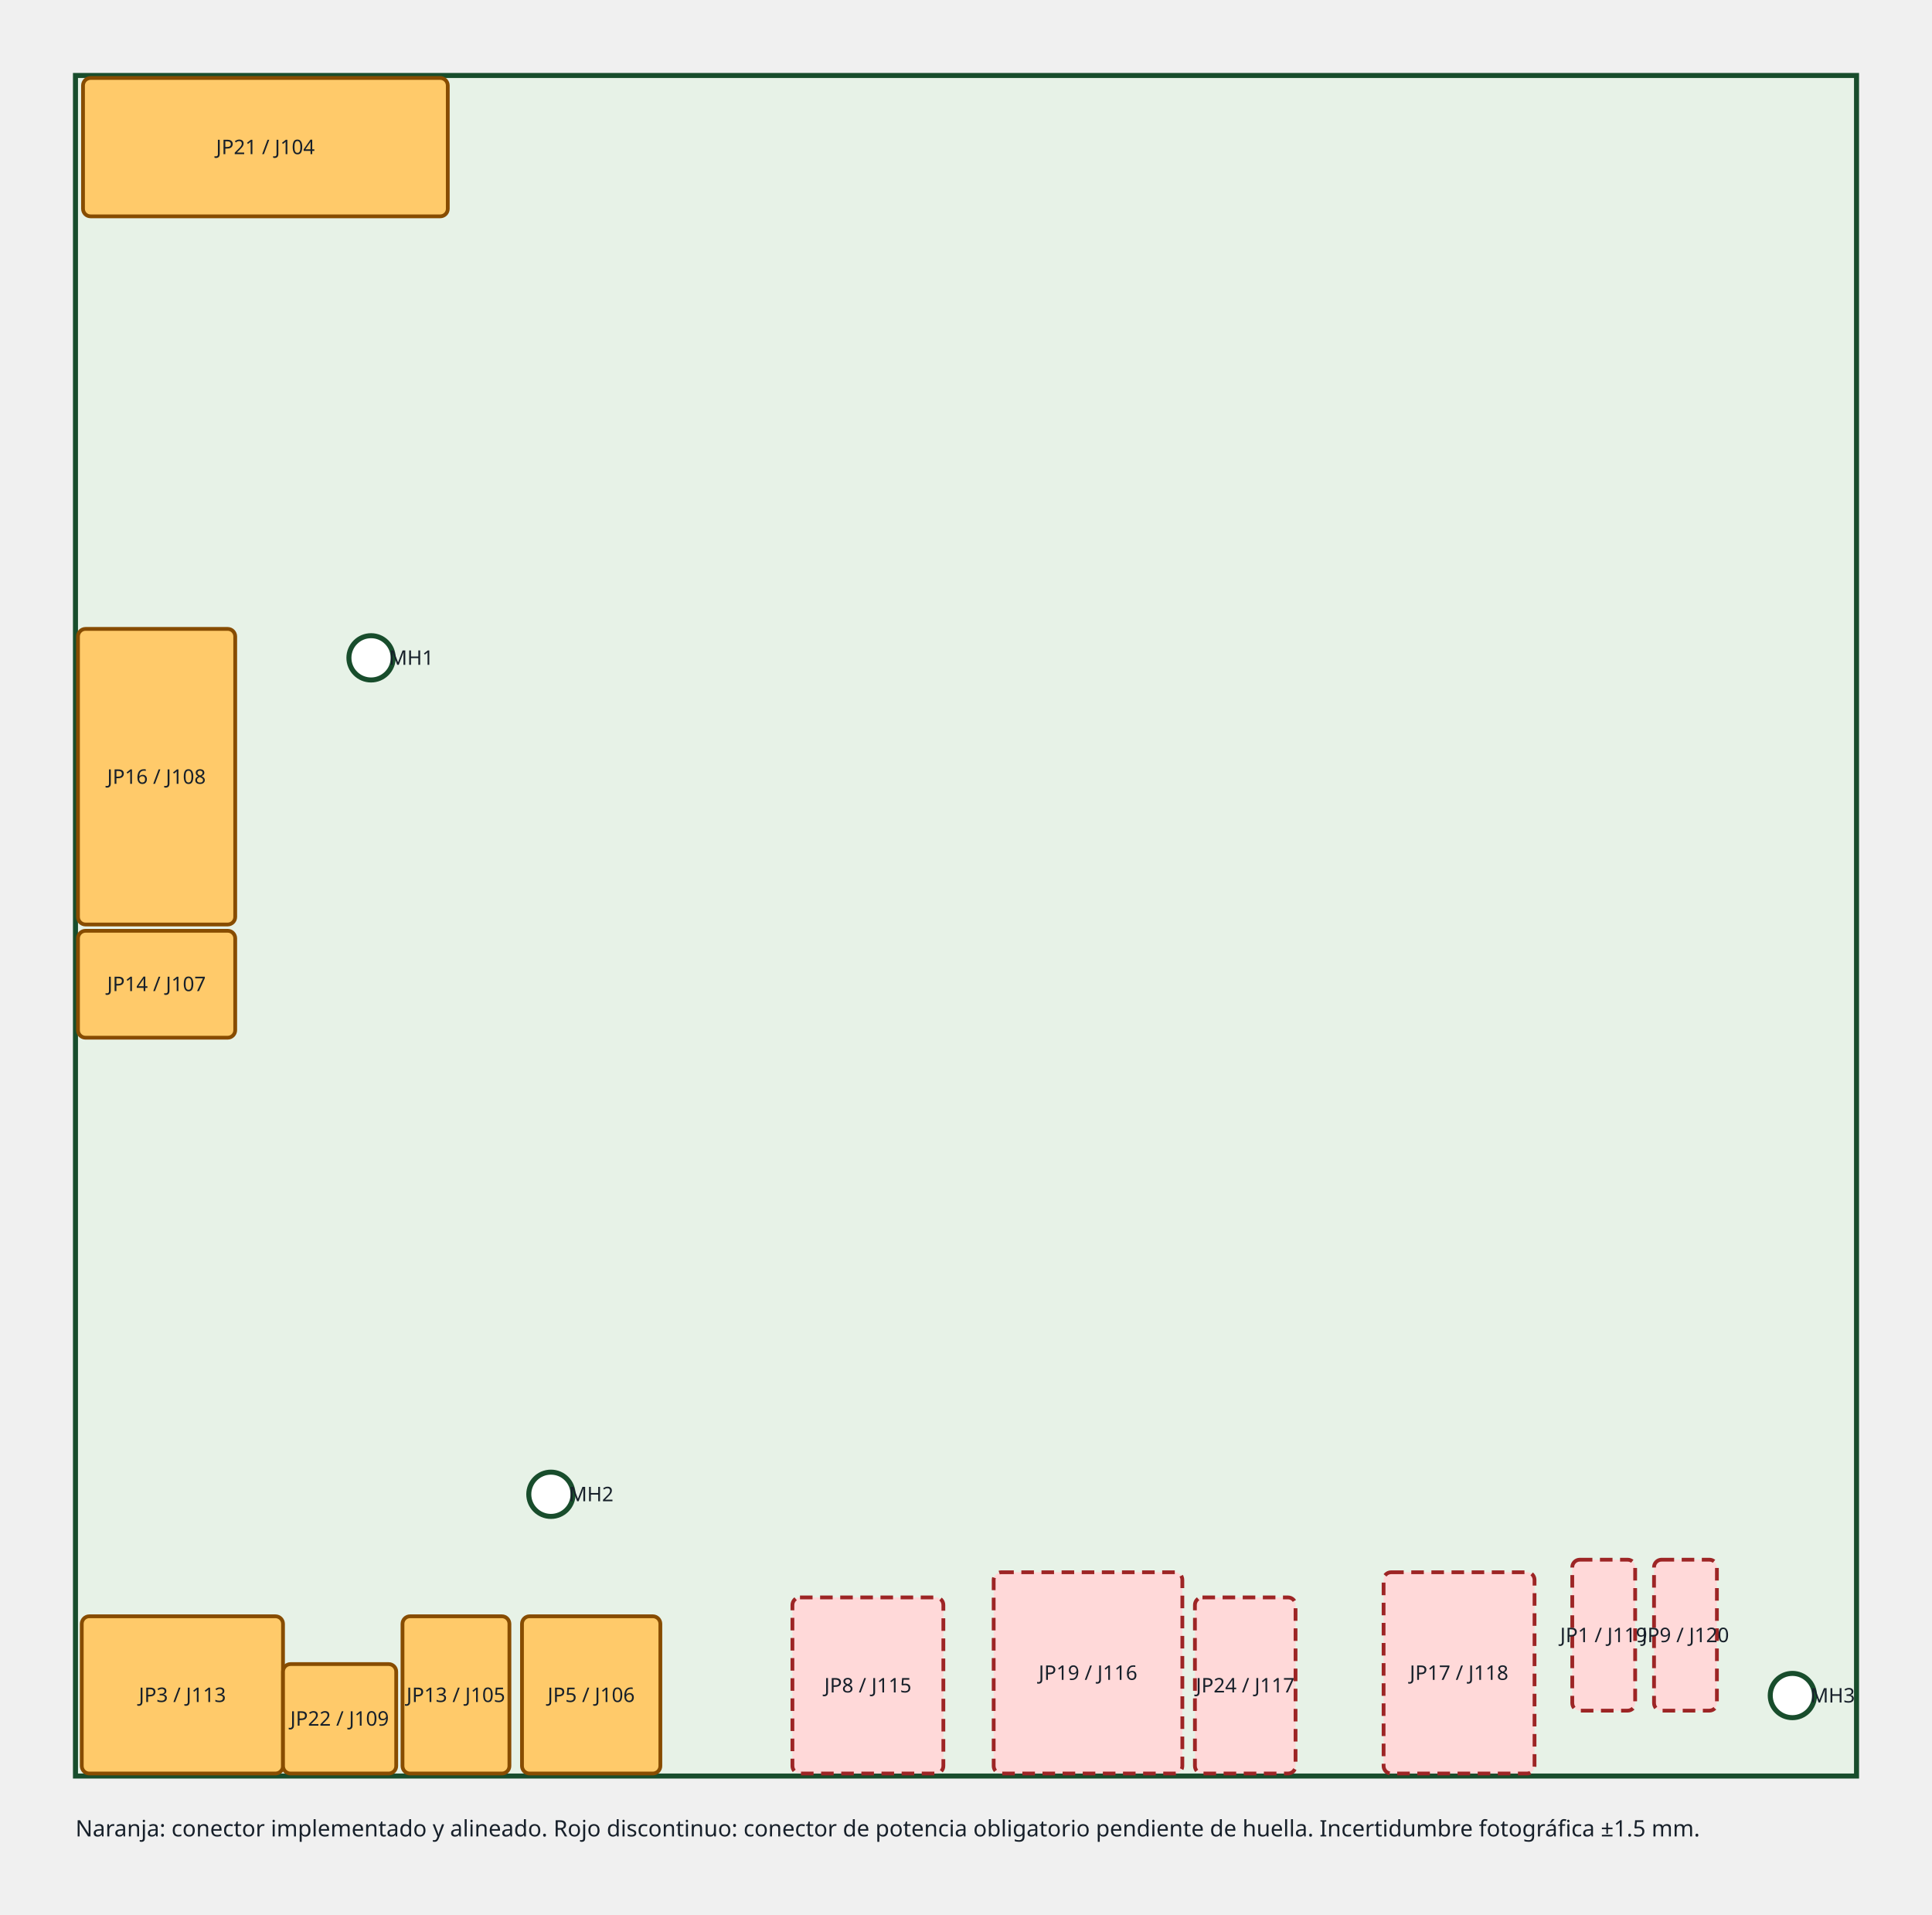
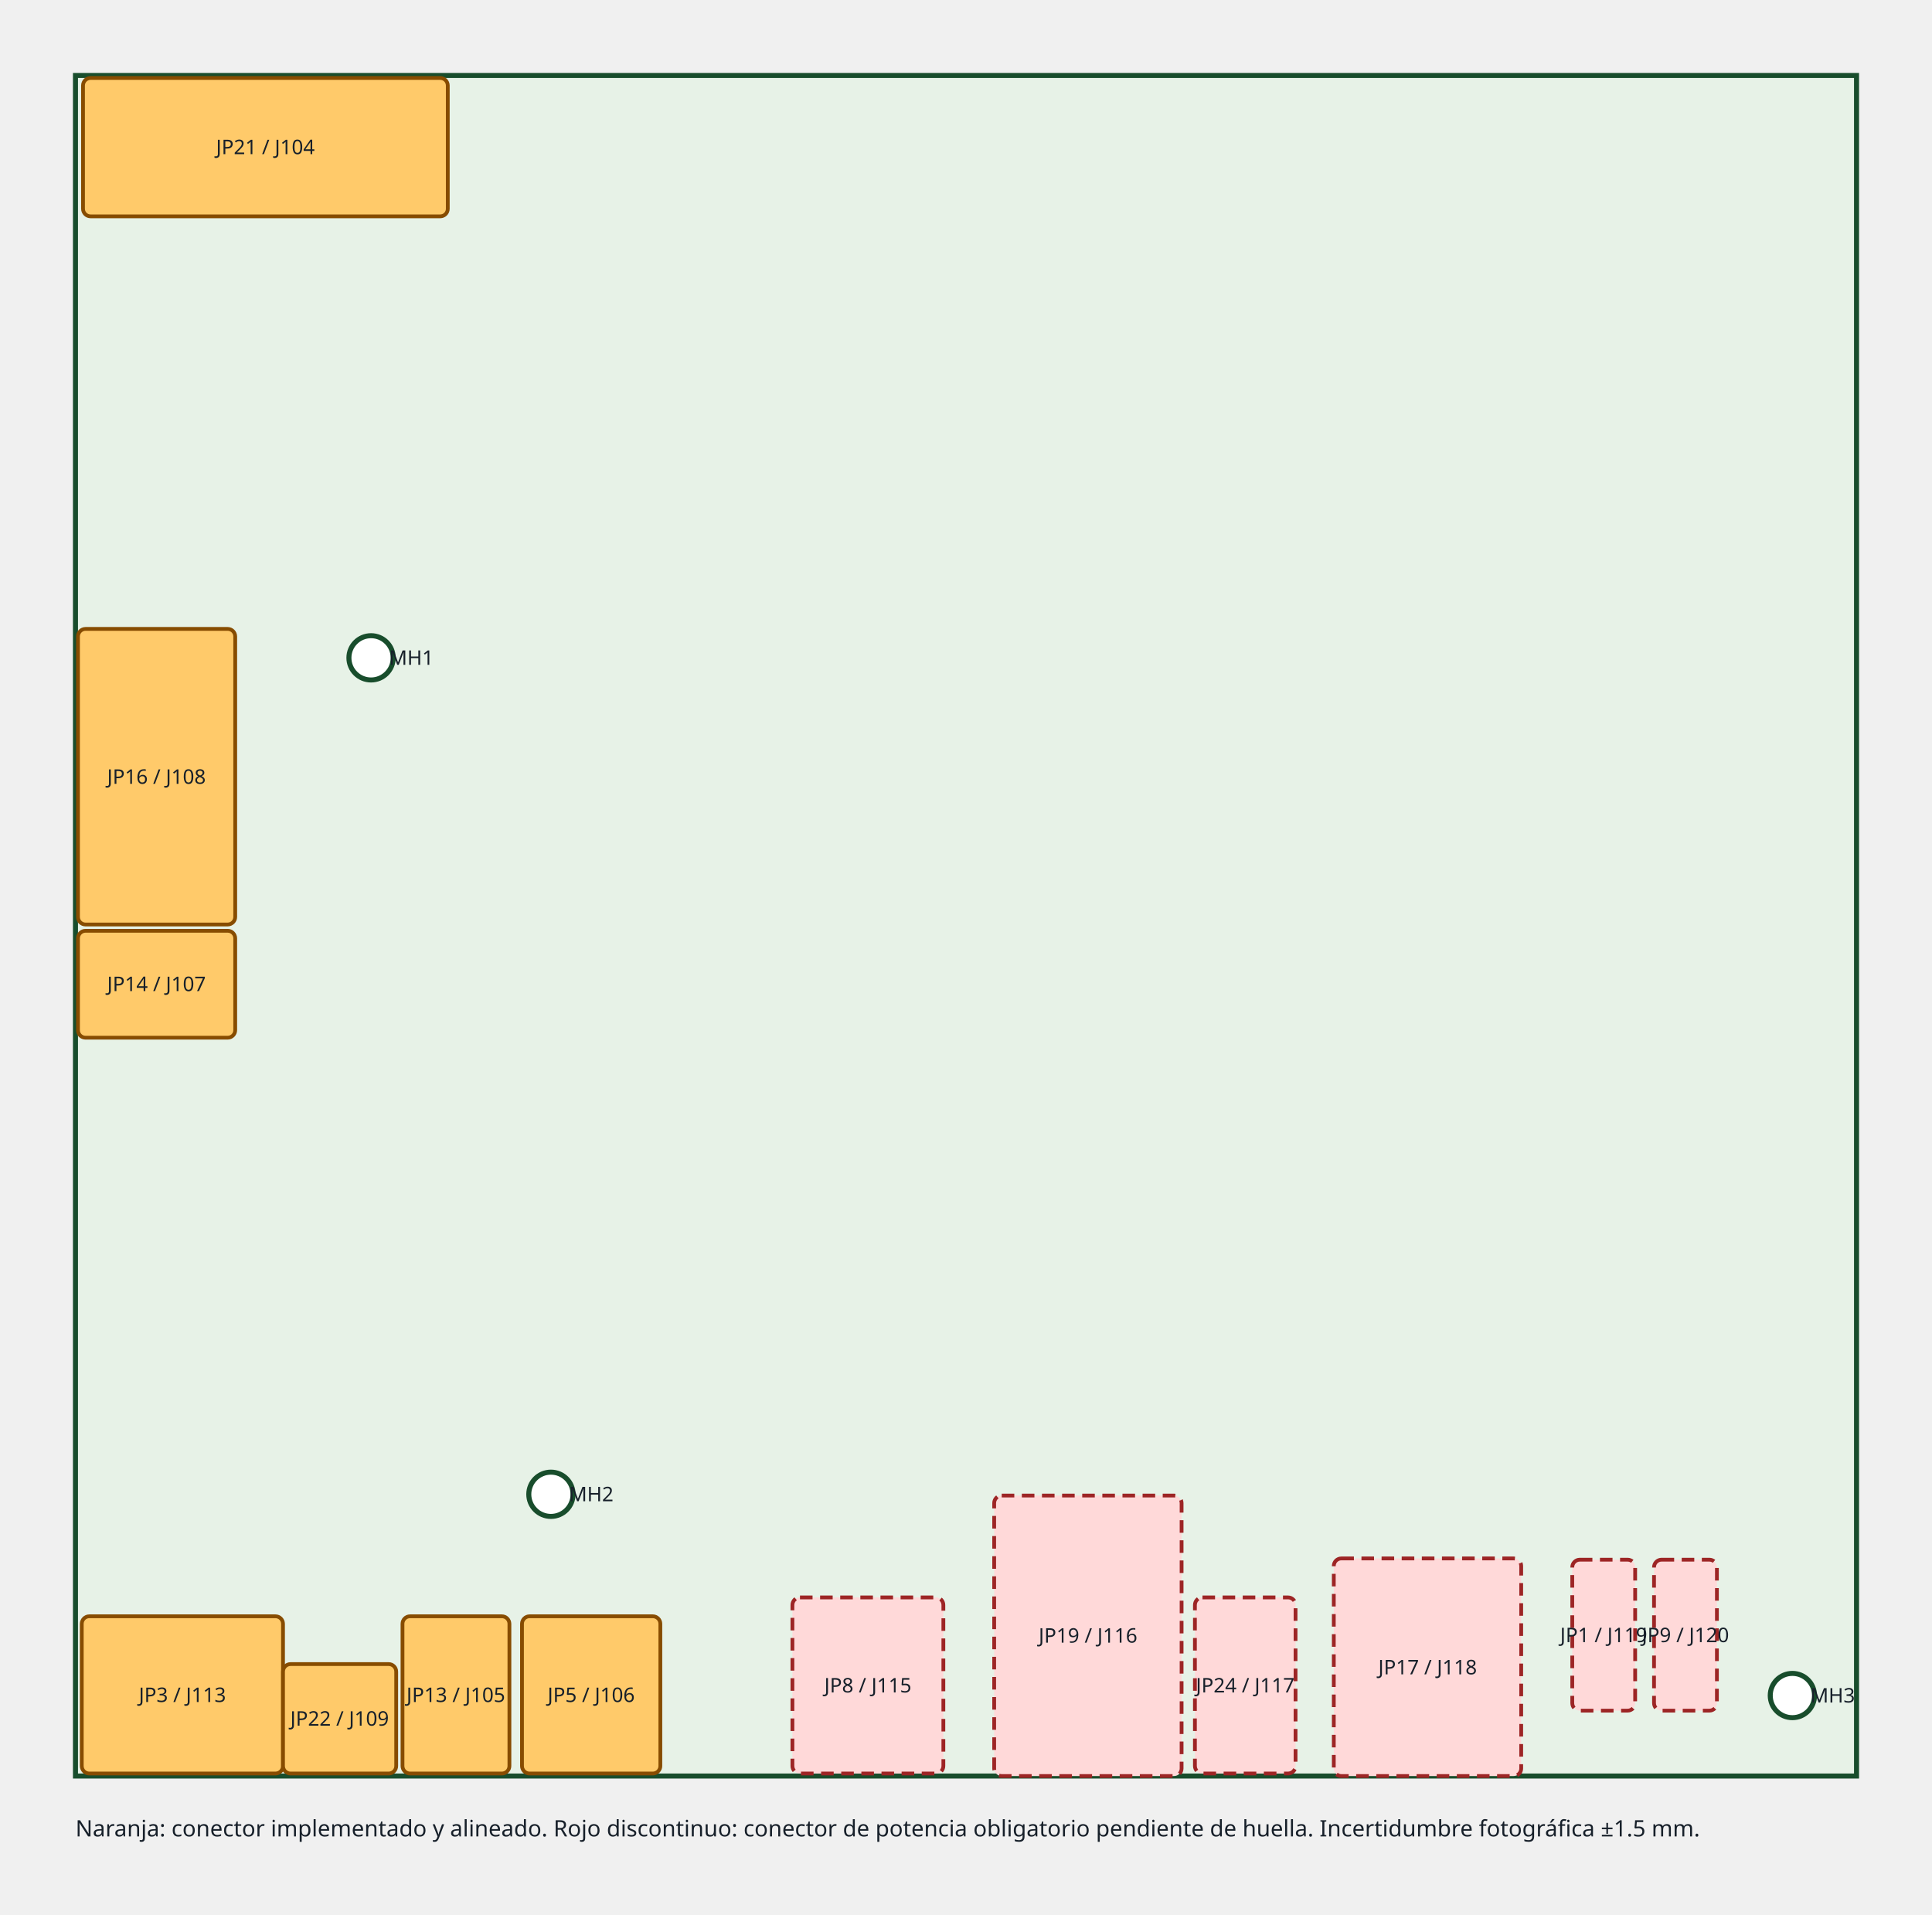
<svg xmlns="http://www.w3.org/2000/svg" viewBox="-30 -30 768.0 761.0">
  <style>
.board{fill:#e7f2e7;stroke:#184d2c;stroke-width:2} .hole{fill:white;stroke:#184d2c;stroke-width:2}
.active{fill:#ffca6a;stroke:#874c00;stroke-width:1.5} .required{fill:#ffd9d9;stroke:#9d2525;stroke-width:1.5;stroke-dasharray:5 3}
.label{font:8px sans-serif;text-anchor:middle;dominant-baseline:middle;fill:#17202a}
.note{font:9px sans-serif;fill:#17202a}
</style>
  <rect class="board" x="0" y="0" width="708.0" height="676.0" />
  <circle class="hole" cx="117.5" cy="231.5" r="8.8" />
  <text class="label" x="133.5" y="231.5">MH1</text>
  <circle class="hole" cx="189.0" cy="564.0" r="8.8" />
  <text class="label" x="205.0" y="564.0">MH2</text>
  <circle class="hole" cx="682.5" cy="644.0" r="8.8" />
  <text class="label" x="698.5" y="644.0">MH3</text>
  <rect class="active" x="3.0" y="1.0" width="145.0" height="55.0" rx="3" />
  <text x="75.5" y="28.5" class="label">JP21 / J104</text>
  <rect class="active" x="1.0" y="220.0" width="62.5" height="117.5" rx="3" />
  <text x="32.2" y="278.8" class="label">JP16 / J108</text>
  <rect class="active" x="1.0" y="340.0" width="62.5" height="42.5" rx="3" />
  <text x="32.2" y="361.2" class="label">JP14 / J107</text>
  <rect class="active" x="2.5" y="612.5" width="80.0" height="62.5" rx="3" />
  <text x="42.5" y="643.8" class="label">JP3 / J113</text>
  <rect class="active" x="82.5" y="631.5" width="45.0" height="43.5" rx="3" />
  <text x="105.0" y="653.2" class="label">JP22 / J109</text>
  <rect class="active" x="130.0" y="612.5" width="42.5" height="62.5" rx="3" />
  <text x="151.2" y="643.8" class="label">JP13 / J105</text>
  <rect class="active" x="177.5" y="612.5" width="55.0" height="62.5" rx="3" />
  <text x="205.0" y="643.8" class="label">JP5 / J106</text>
  <rect class="required" x="285.0" y="605.0" width="60.0" height="70.0" rx="3" />
  <text x="315.0" y="640.0" class="label">JP8 / J115</text>
-   <rect class="required" x="365.0" y="595.0" width="75.0" height="80.0" rx="3" />
-   <text x="402.5" y="635.0" class="label">JP19 / J116</text>
+   <rect class="required" x="365.2" y="564.5" width="74.5" height="111.5" rx="3" />
+   <text x="402.5" y="620.2" class="label">JP19 / J116</text>
  <rect class="required" x="445.0" y="605.0" width="40.0" height="70.0" rx="3" />
  <text x="465.0" y="640.0" class="label">JP24 / J117</text>
-   <rect class="required" x="520.0" y="595.0" width="60.0" height="80.0" rx="3" />
-   <text x="550.0" y="635.0" class="label">JP17 / J118</text>
+   <rect class="required" x="500.2" y="589.5" width="74.5" height="86.5" rx="3" />
+   <text x="537.5" y="632.8" class="label">JP17 / J118</text>
  <rect class="required" x="595.0" y="590.0" width="25.0" height="60.0" rx="3" />
  <text x="607.5" y="620.0" class="label">JP1 / J119</text>
  <rect class="required" x="627.5" y="590.0" width="25.0" height="60.0" rx="3" />
  <text x="640.0" y="620.0" class="label">JP9 / J120</text>
  <text class="note" x="0" y="700.0">Naranja: conector implementado y alineado. Rojo discontinuo: conector de potencia obligatorio pendiente de huella. Incertidumbre fotográfica ±1.5 mm.</text>
</svg>
